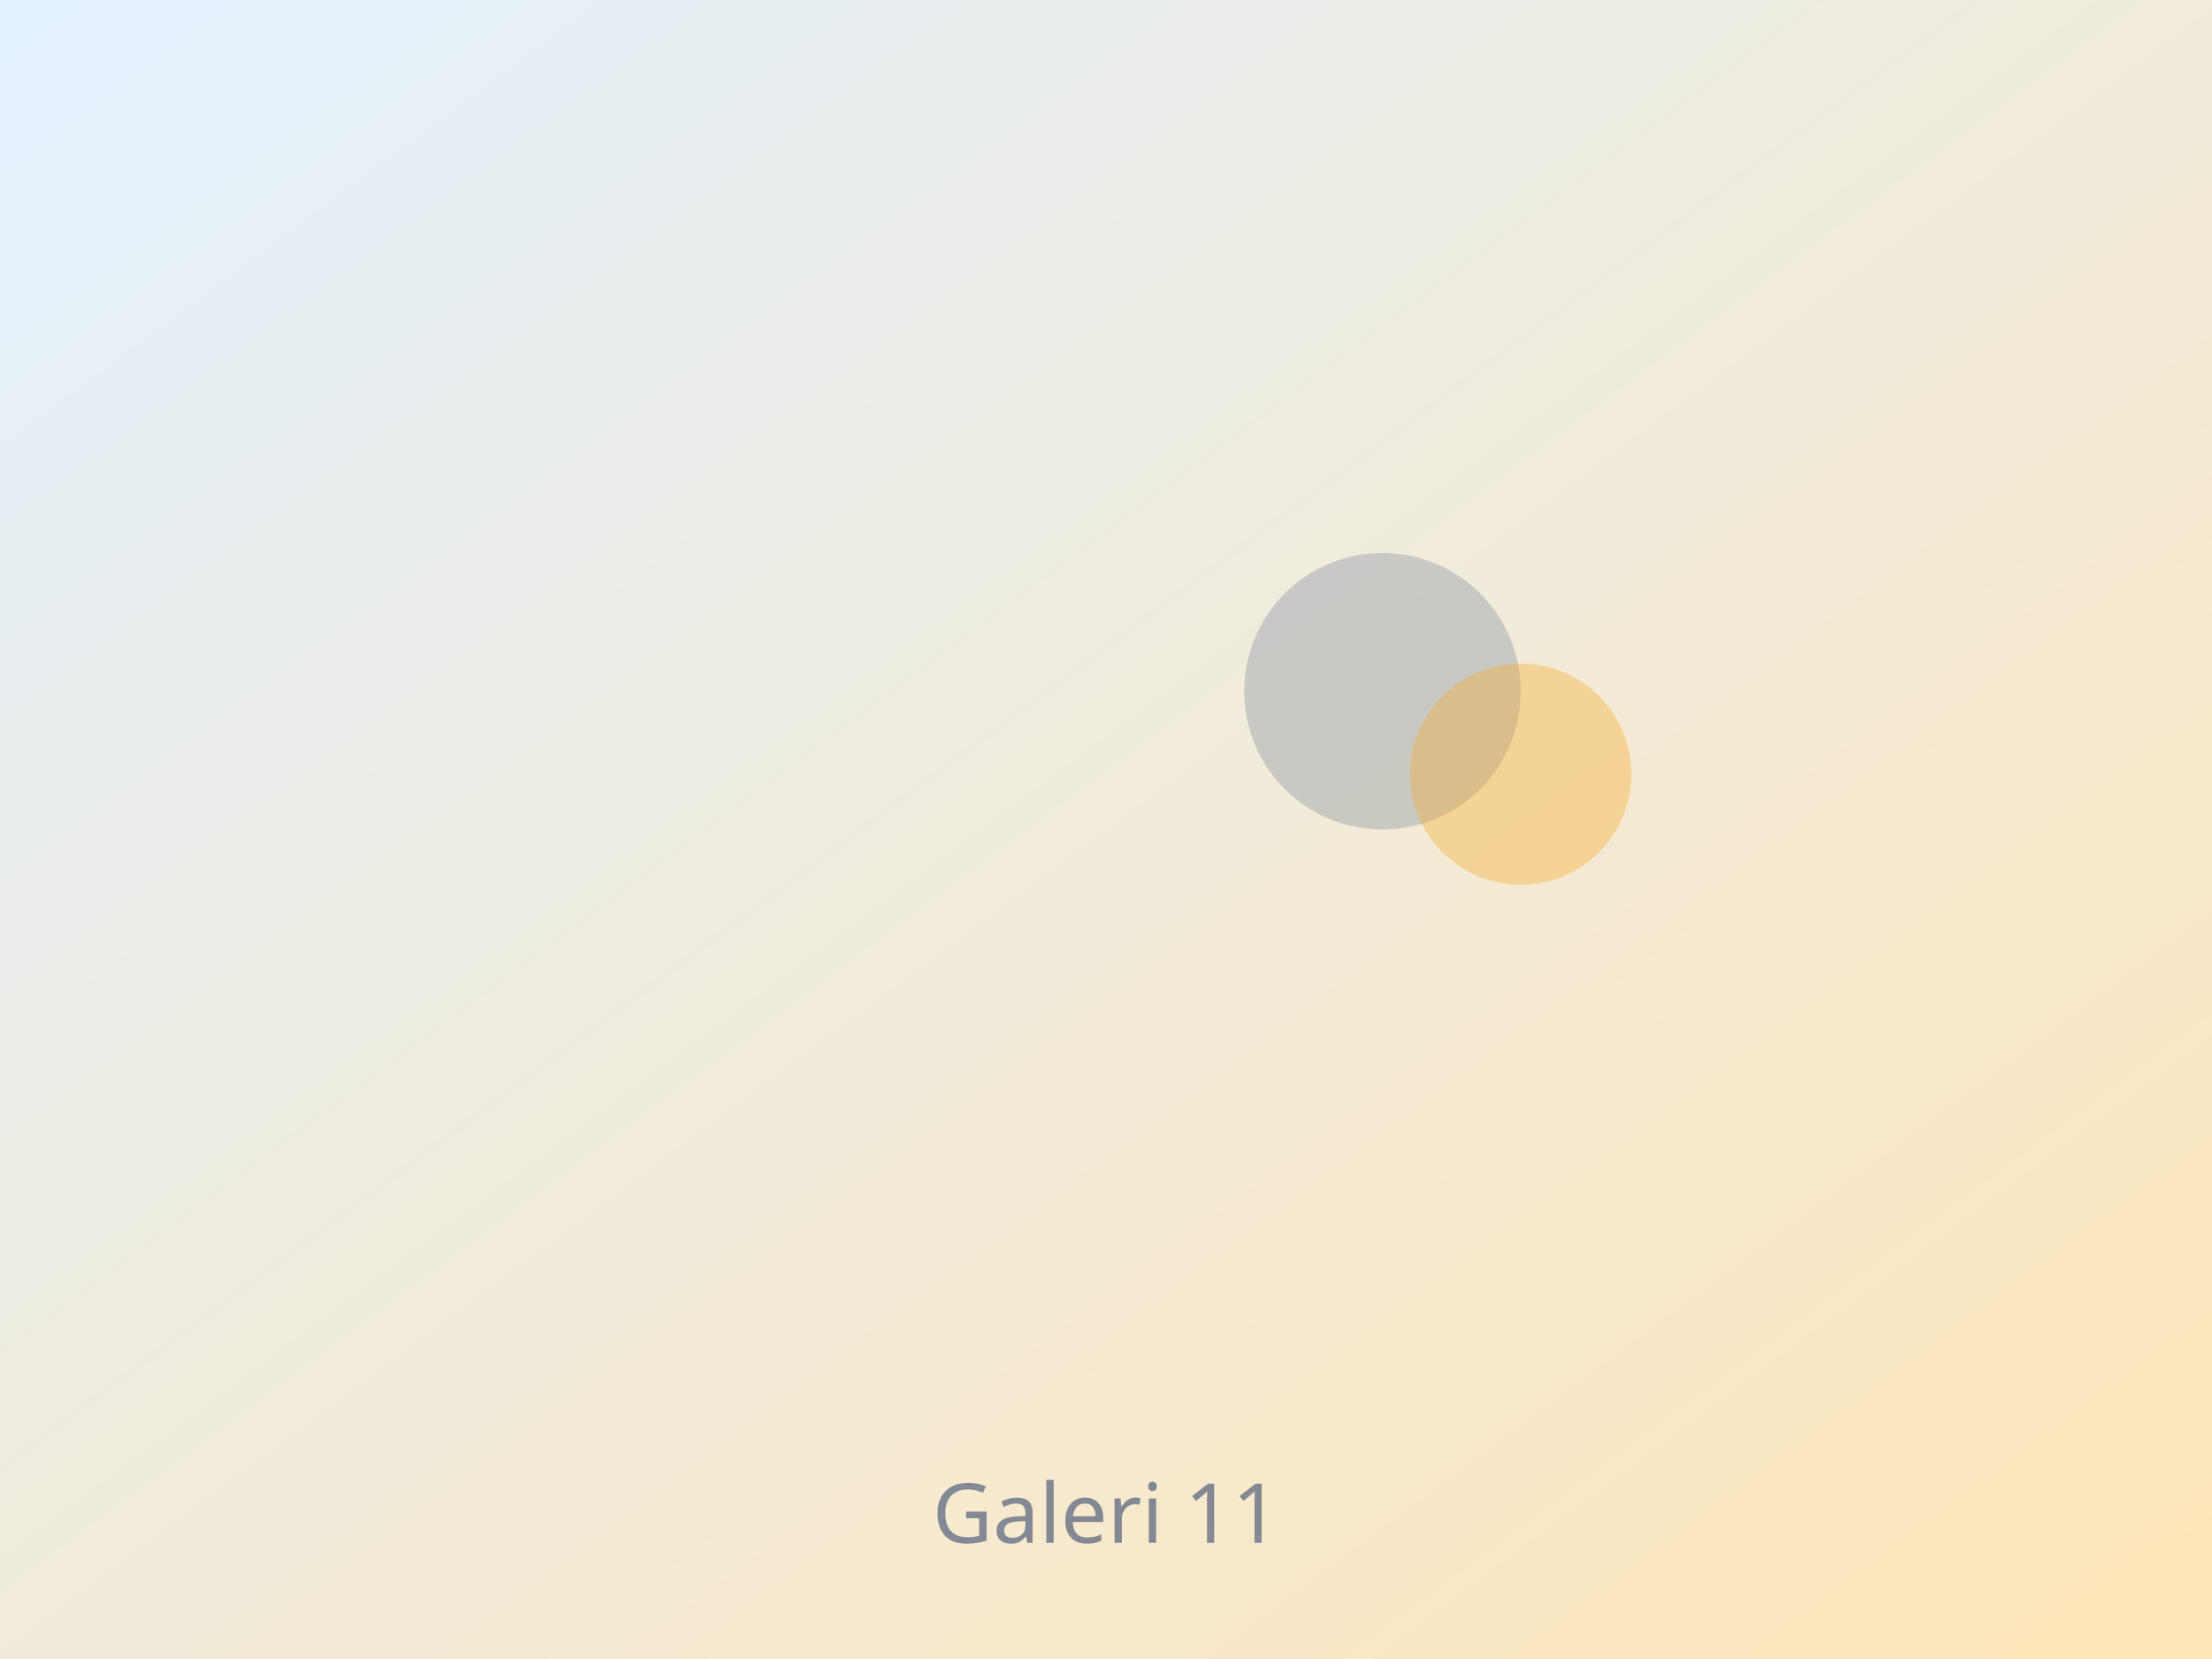
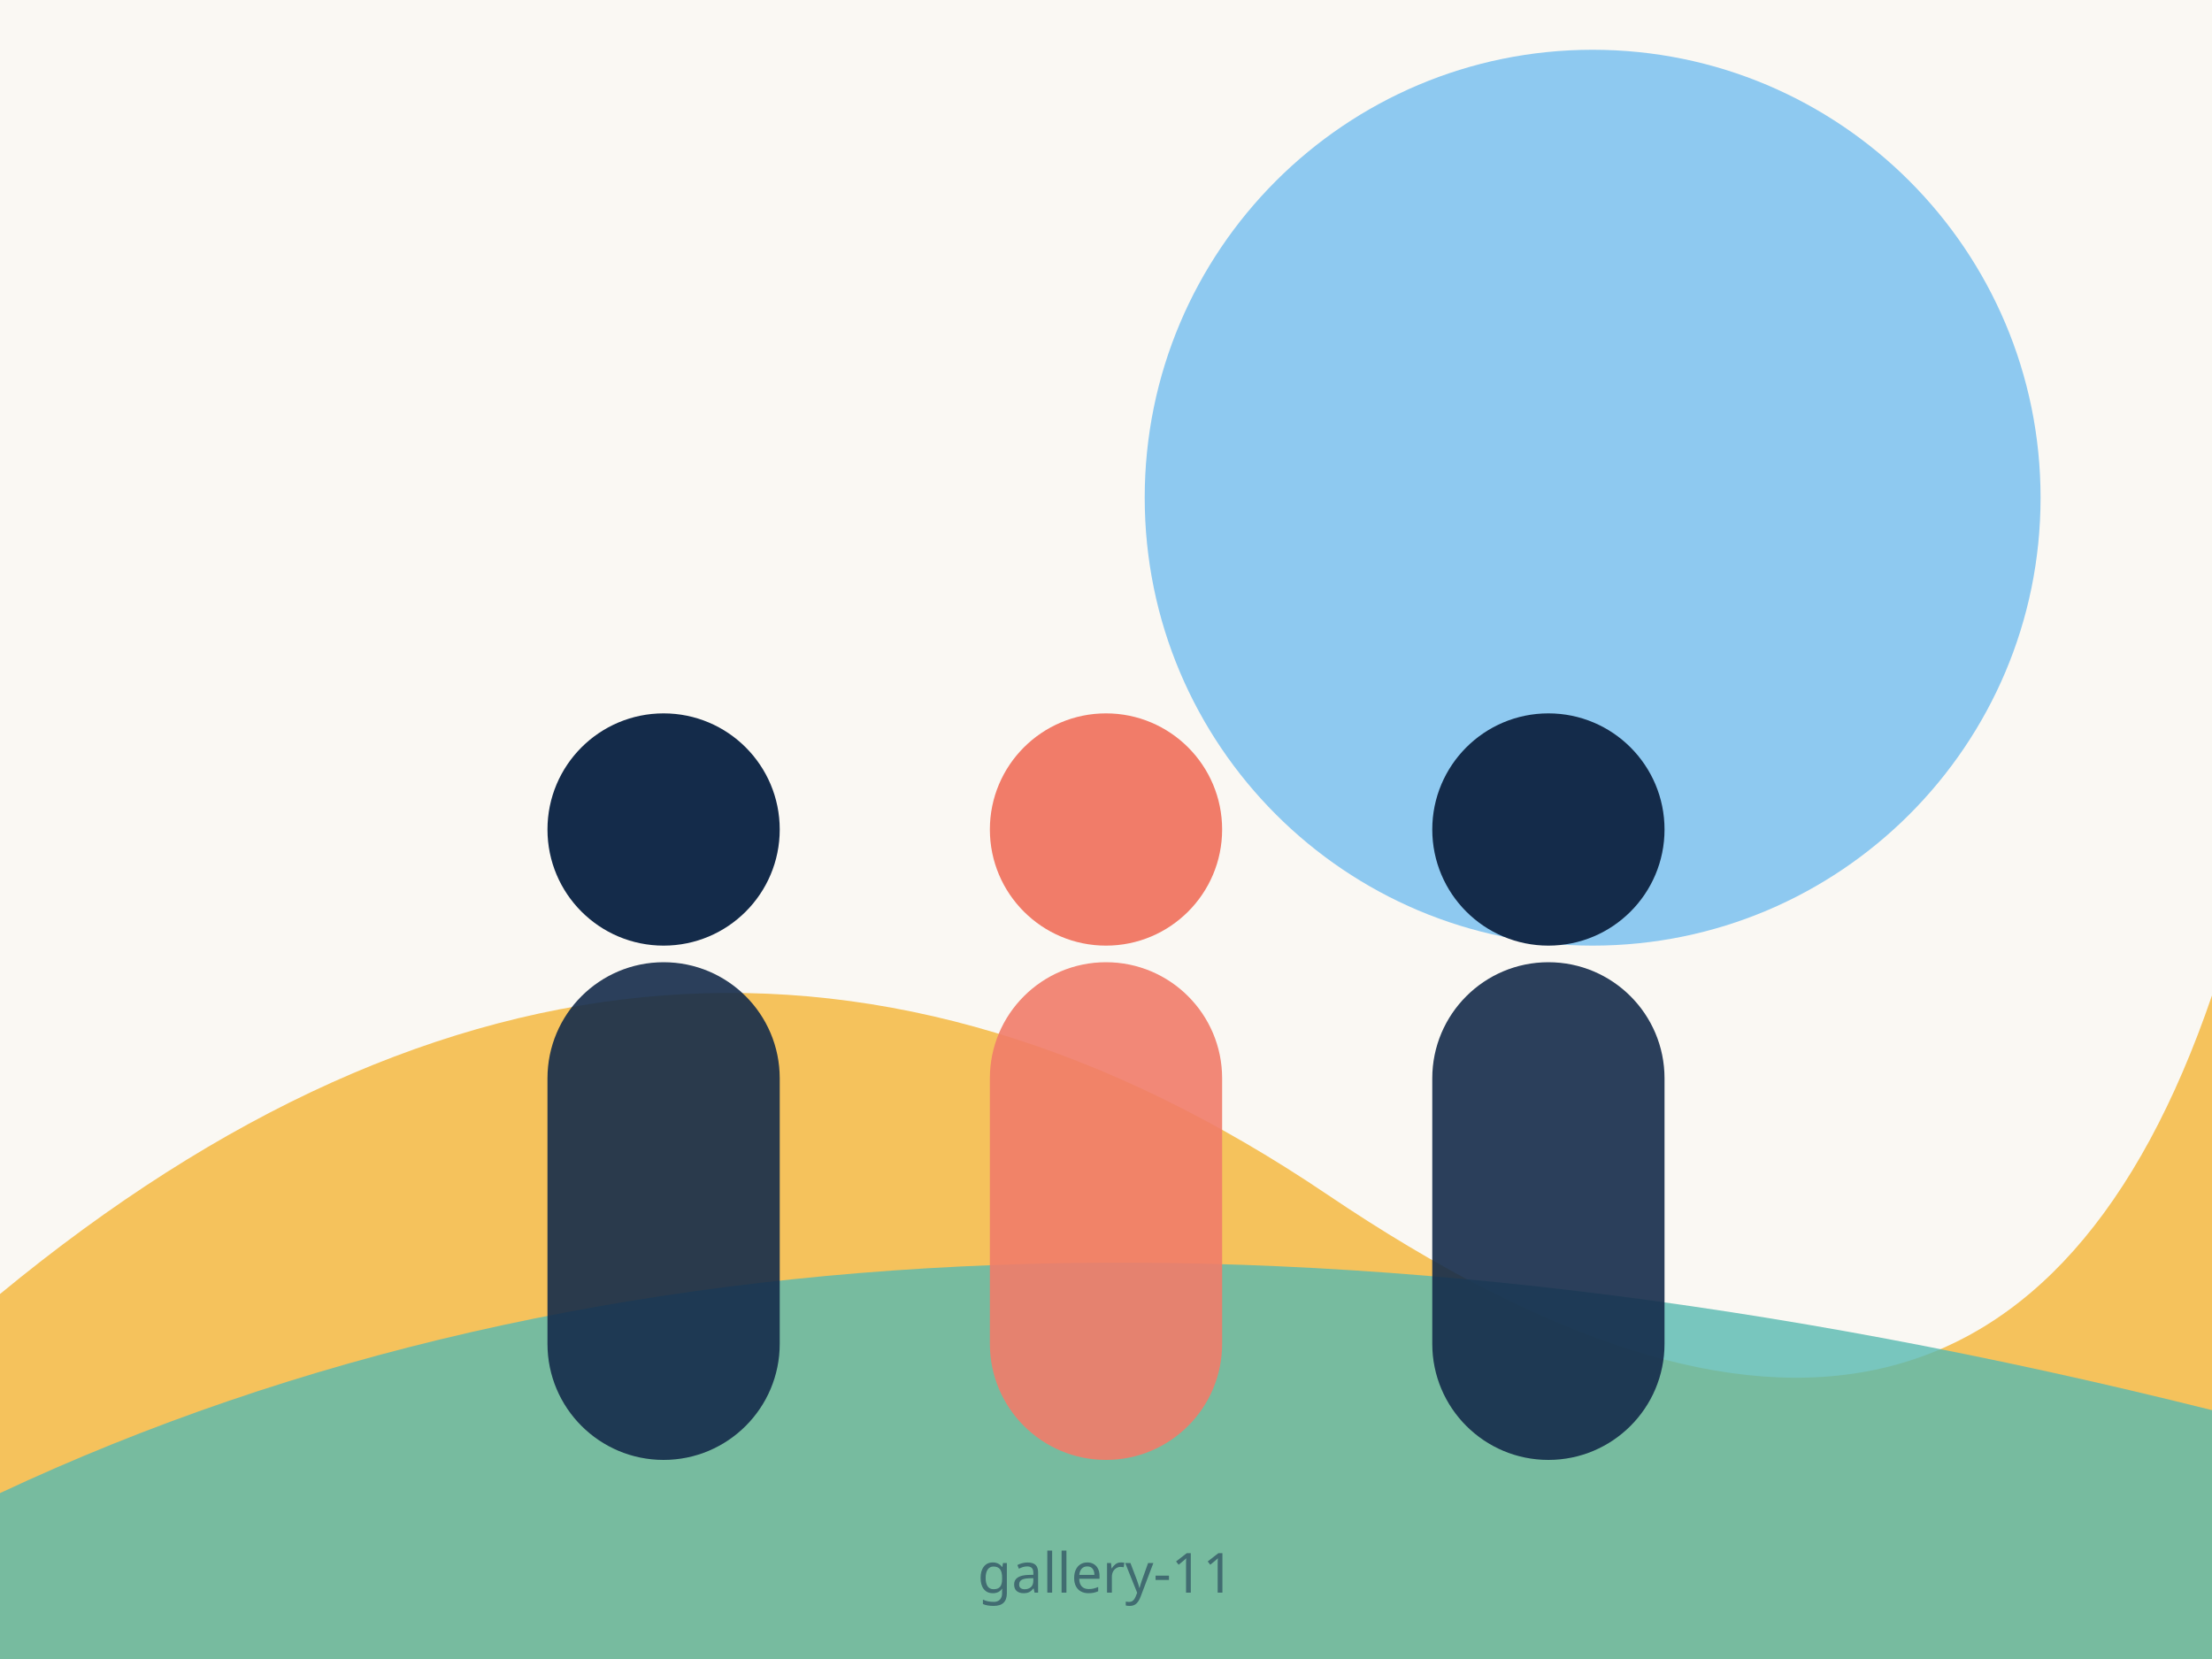
<svg xmlns="http://www.w3.org/2000/svg" viewBox="0 0 800 600">
-   <defs>
-     <linearGradient id="g" x1="0" y1="0" x2="1" y2="1">
-       <stop offset="0" stop-color="#E3F1FF" />
-       <stop offset="1" stop-color="#FFE6B8" />
-     </linearGradient>
-   </defs>
-   <rect width="800" height="600" fill="url(#g)" />
-   <circle cx="500" cy="250" r="50" fill="#0F2A5C" opacity=".18" />
-   <circle cx="550" cy="280" r="40" fill="#F5A623" opacity=".35" />
-   <text x="400.0" y="558" text-anchor="middle" font-family="sans-serif" font-size="30" fill="#0F2A5C" opacity=".5">Galeri 11</text>
+   <rect width="800" height="600" fill="#FAF8F3" />
+   <circle cx="576.0" cy="180.0" r="162.0" fill="#8EC9F0" />
+   <path d="M0 468.0 Q240.0 270.0 480.0 432.0 T800 360.0 V600 H0Z" fill="#F4B942" opacity=".85" />
+   <path d="M0 540.0 Q320.0 390.0 800 510.0 V600 H0Z" fill="#58B9B0" opacity=".8" />
+   <circle cx="240.0" cy="300.0" r="42" fill="#142B4A" />
+   <rect x="198.0" y="348.0" width="84" height="180.0" rx="42" fill="#142B4A" opacity=".9" />
+   <circle cx="400.0" cy="300.0" r="42" fill="#F17C69" />
+   <rect x="358.0" y="348.0" width="84" height="180.0" rx="42" fill="#F17C69" opacity=".9" />
+   <circle cx="560.0" cy="300.0" r="42" fill="#142B4A" />
+   <rect x="518.0" y="348.0" width="84" height="180.0" rx="42" fill="#142B4A" opacity=".9" />
+   <text x="400.0" y="576.0" text-anchor="middle" font-family="sans-serif" font-size="20" fill="#142B4A" opacity=".55">gallery-11</text>
</svg>
